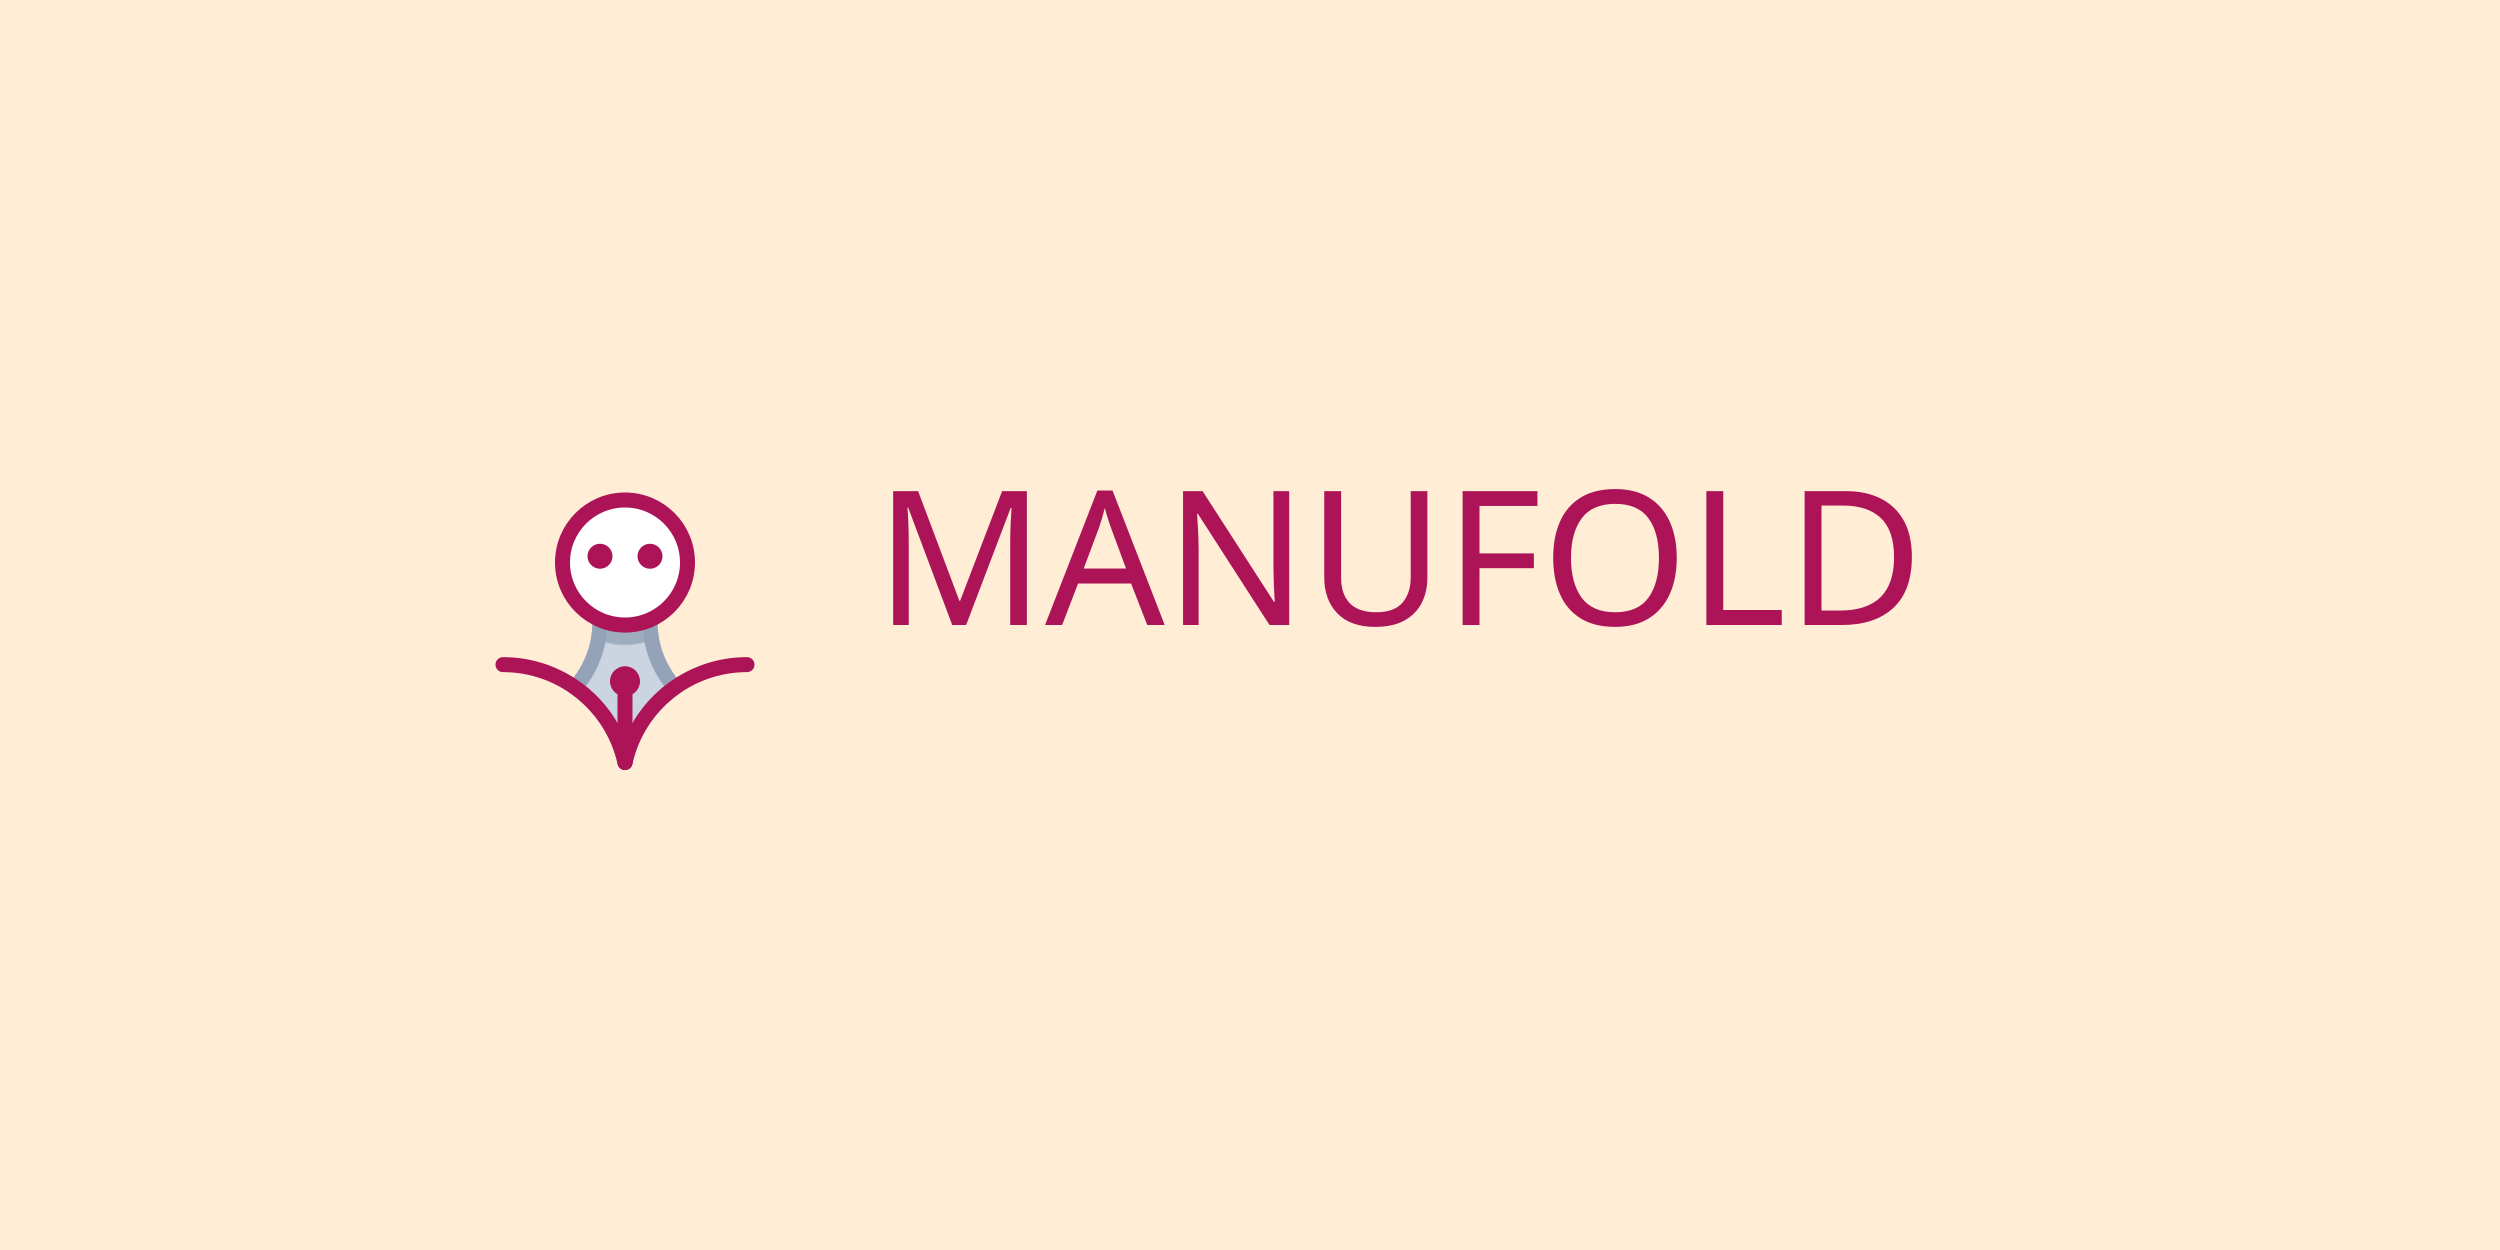
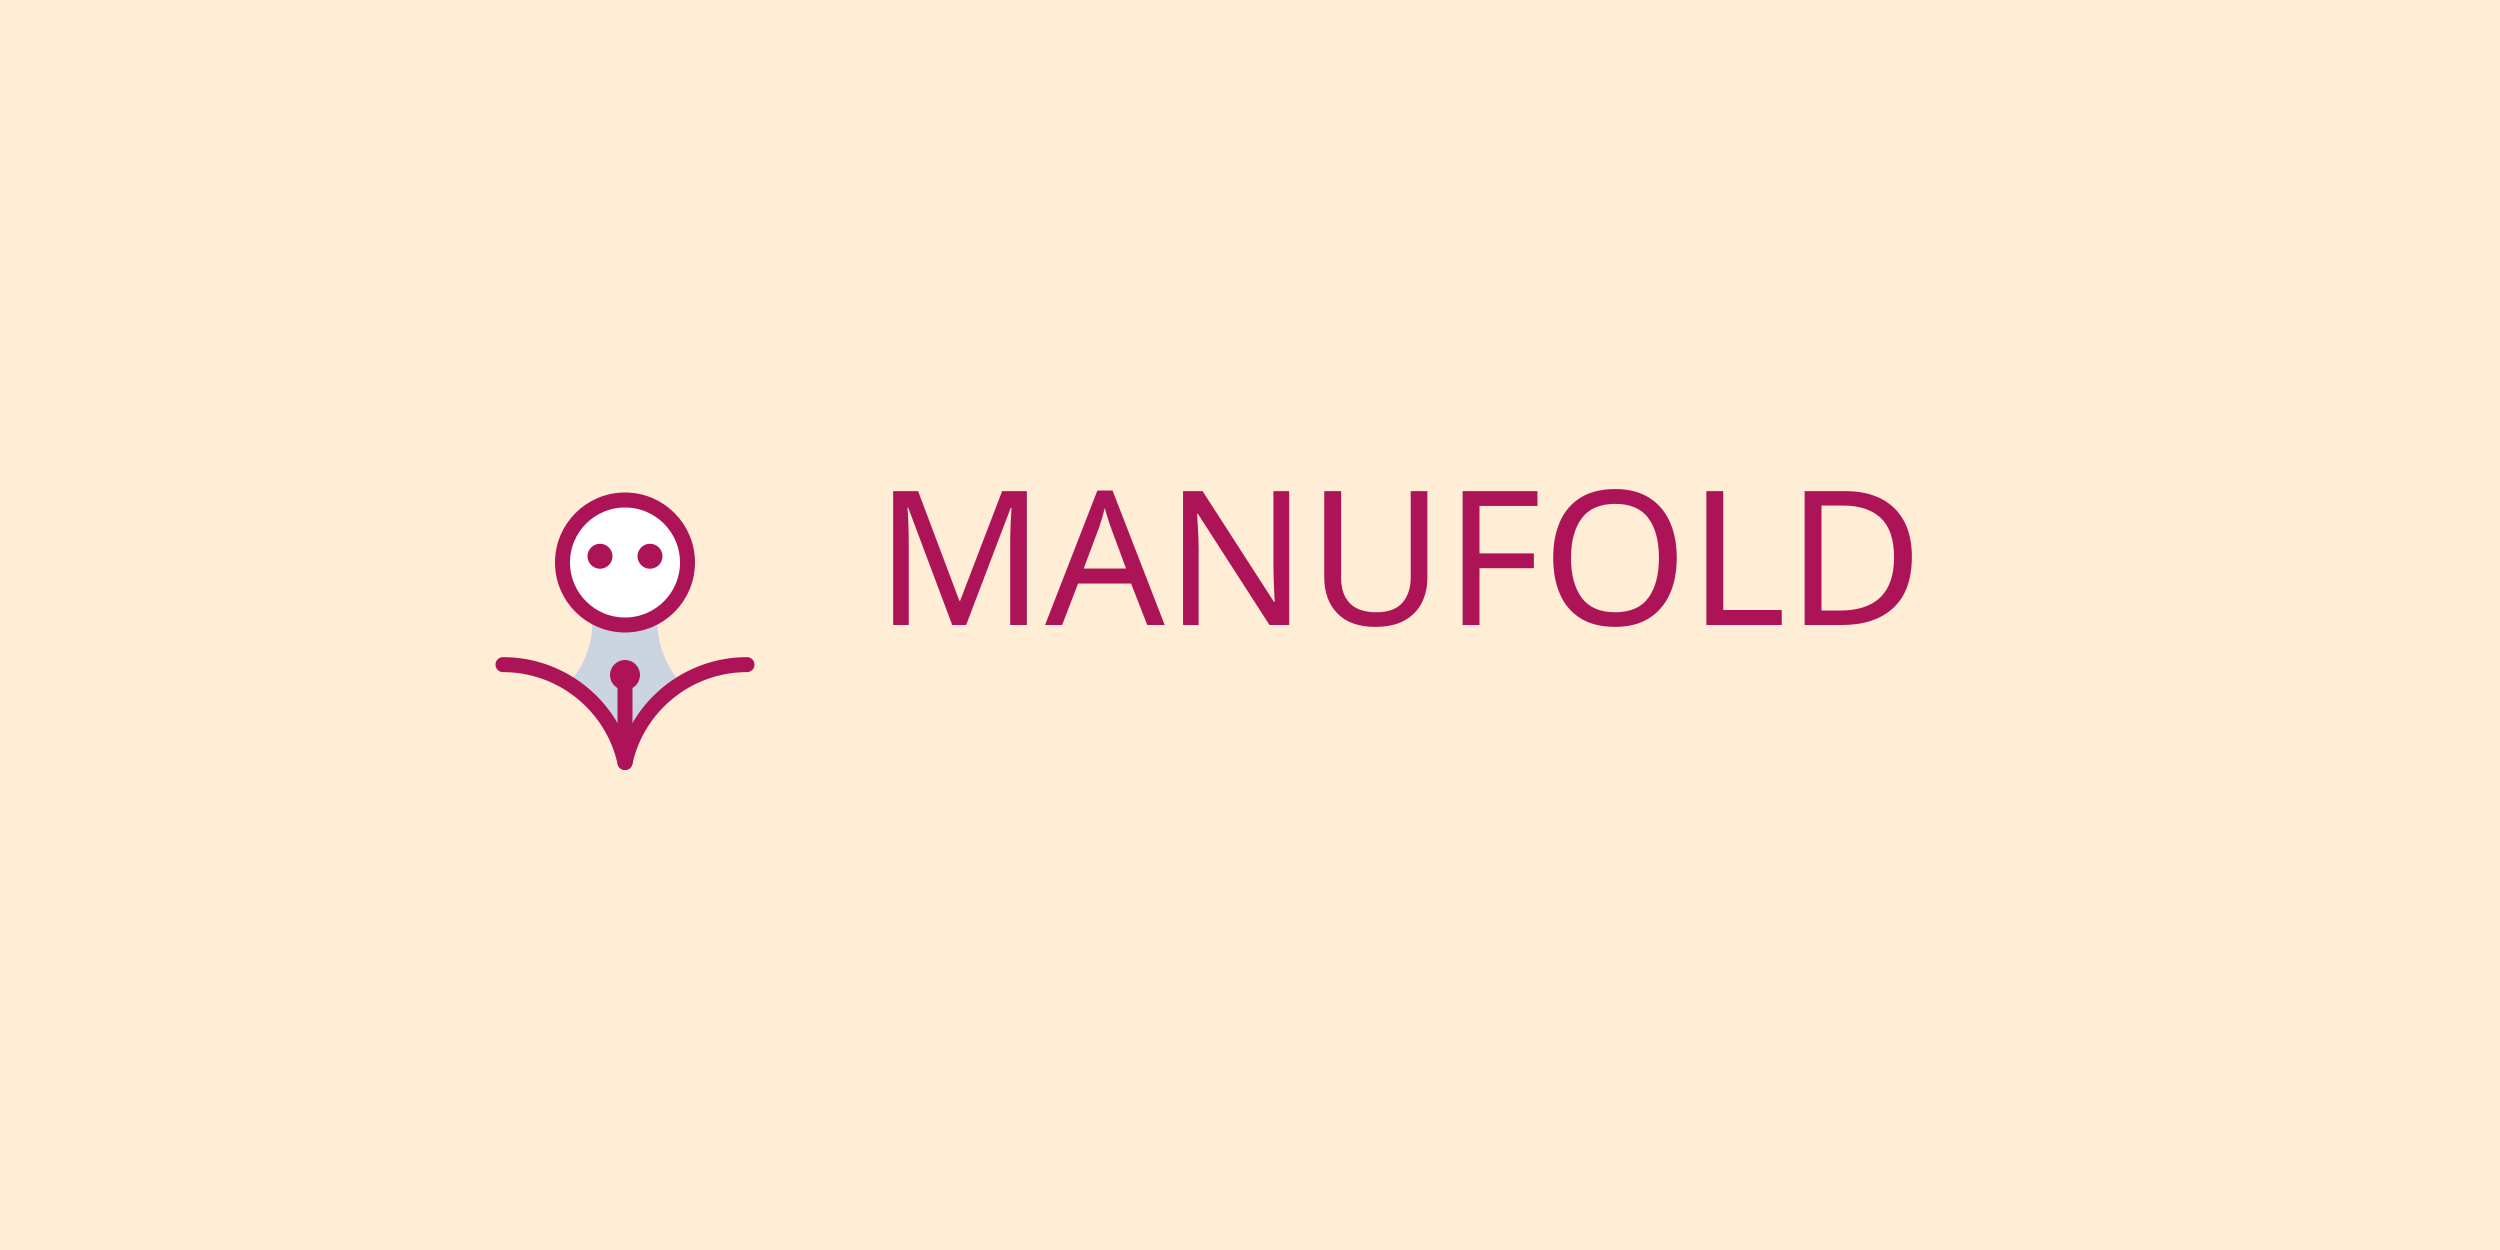
<svg xmlns="http://www.w3.org/2000/svg" viewBox="-500 -500 2000 1000">
  <rect x="-500" y="-500" width="2000" height="1000" fill="#ffedd5" />
-   <path id="pen" fill="#cbd5e1" stroke="#94a3b8" stroke-width="12" stroke-linejoin="round" stroke-linecap="round" d="       M -20 -4.2       A 80 80 0 0 1 -40 50       A 100 100 0 0 1 0 110       A 100 100 0 0 1 40 50       A 80 80 0 0 1 20 -4.2       A 50 50 0 0 1 -20 -4.2       z     " />
-   <filter id="shadow" x="-100%" y="-100%" width="300%" height="300%">
-     <feDropShadow in="SourceGraphic" dx="0" dy="10" stdDeviation="0" flood-color="#94a3b8" />
-   </filter>
-   <mask id="clip" x="-100%" y="-100%" width="300%" height="300%">
-     <use href="#pen" />
-   </mask>
-   <use href="#face" filter="url(#shadow)" mask="url(#clip)" />
-   <circle cx="0" cy="45" r="12" fill="#ad1457" />
-   <path fill="none" stroke="#ad1457" stroke-width="12" stroke-linecap="round" d="       M 0 45       L 0 110     " />
+   <path id="pen" fill="#cbd5e1" stroke="#cbd5e1" stroke-width="12" stroke-linejoin="round" stroke-linecap="round" d="       M -20 -4.2       A 80 80 0 0 1 -40 50       A 100 100 0 0 1 0 110       A 100 100 0 0 1 40 50       A 80 80 0 0 1 20 -4.2       A 50 50 0 0 1 -20 -4.2       z     " />
+   <circle cx="0" cy="40" r="12" fill="#ad1457" />
+   <path fill="none" stroke="#ad1457" stroke-width="12" stroke-linecap="round" d="       M 0 40       L 0 110     " />
  <path fill="none" stroke="#ad1457" stroke-width="12" stroke-linecap="round" d="       M 0 110       A 100 100 0 0 1 97.6 31.7       M 0 110       A 100 100 0 0 0 -97.6 31.7     " />
  <circle id="face" fill="white" stroke="#ad1457" stroke-width="12" stroke-linejoin="round" cx="0" cy="-50" r="50" />
  <circle cx="-20" cy="-55" r="10" fill="#ad1457" />
  <circle cx="20" cy="-55" r="10" fill="#ad1457" />
  <text x="200" y="0" alignment-baseline="central" fill="#ad1457" style="font-family: &quot;Raleway&quot;, sans-serif; font-size: 150">
    MANUFOLD
  </text>
</svg>
